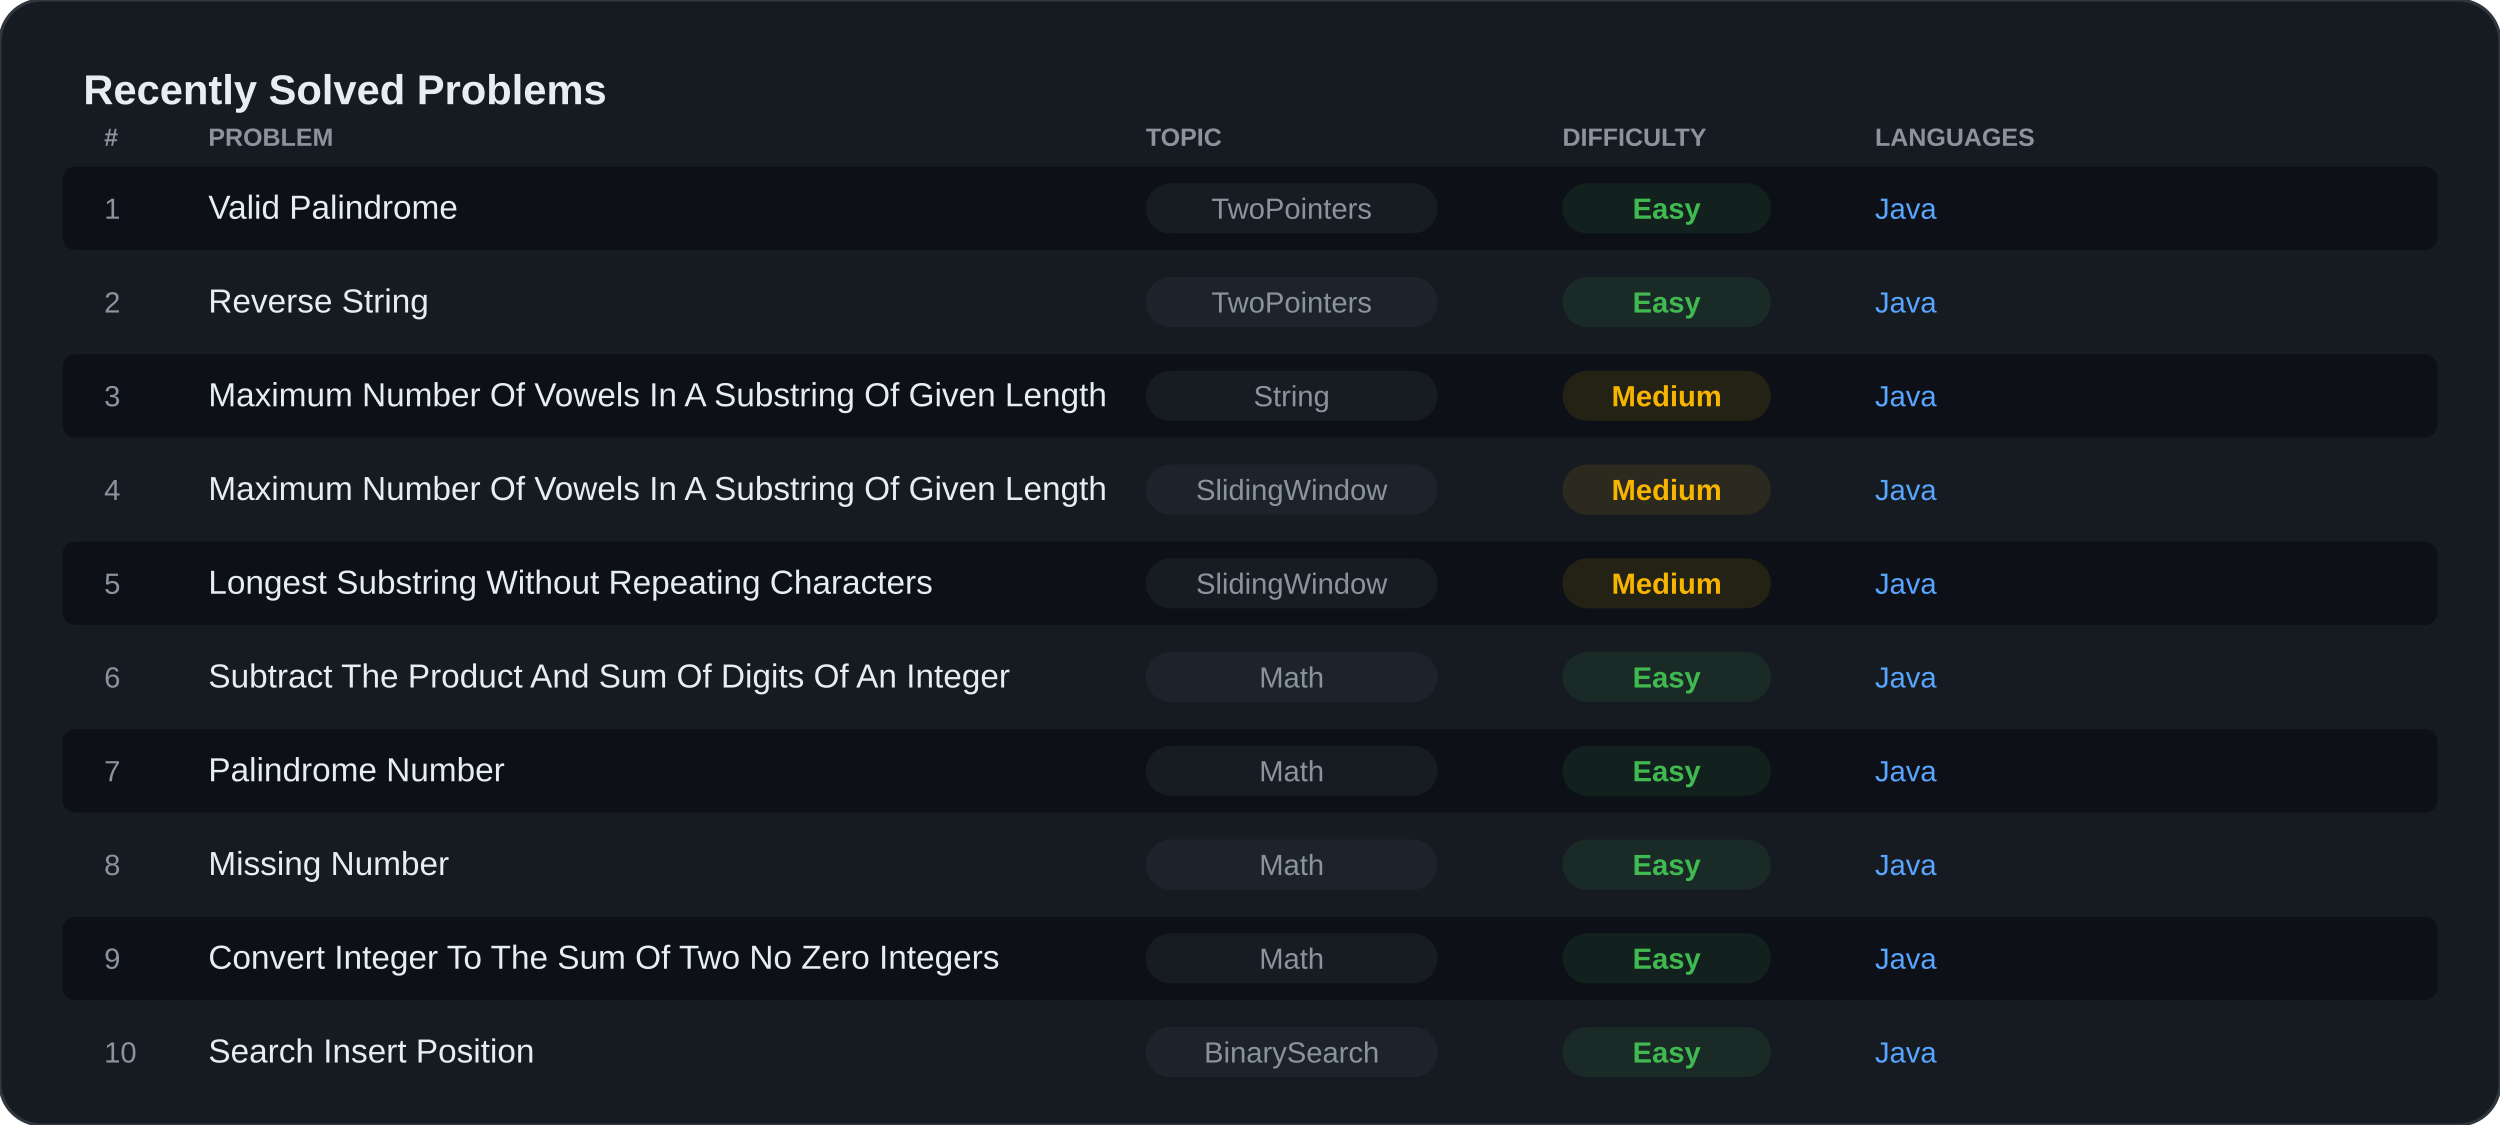
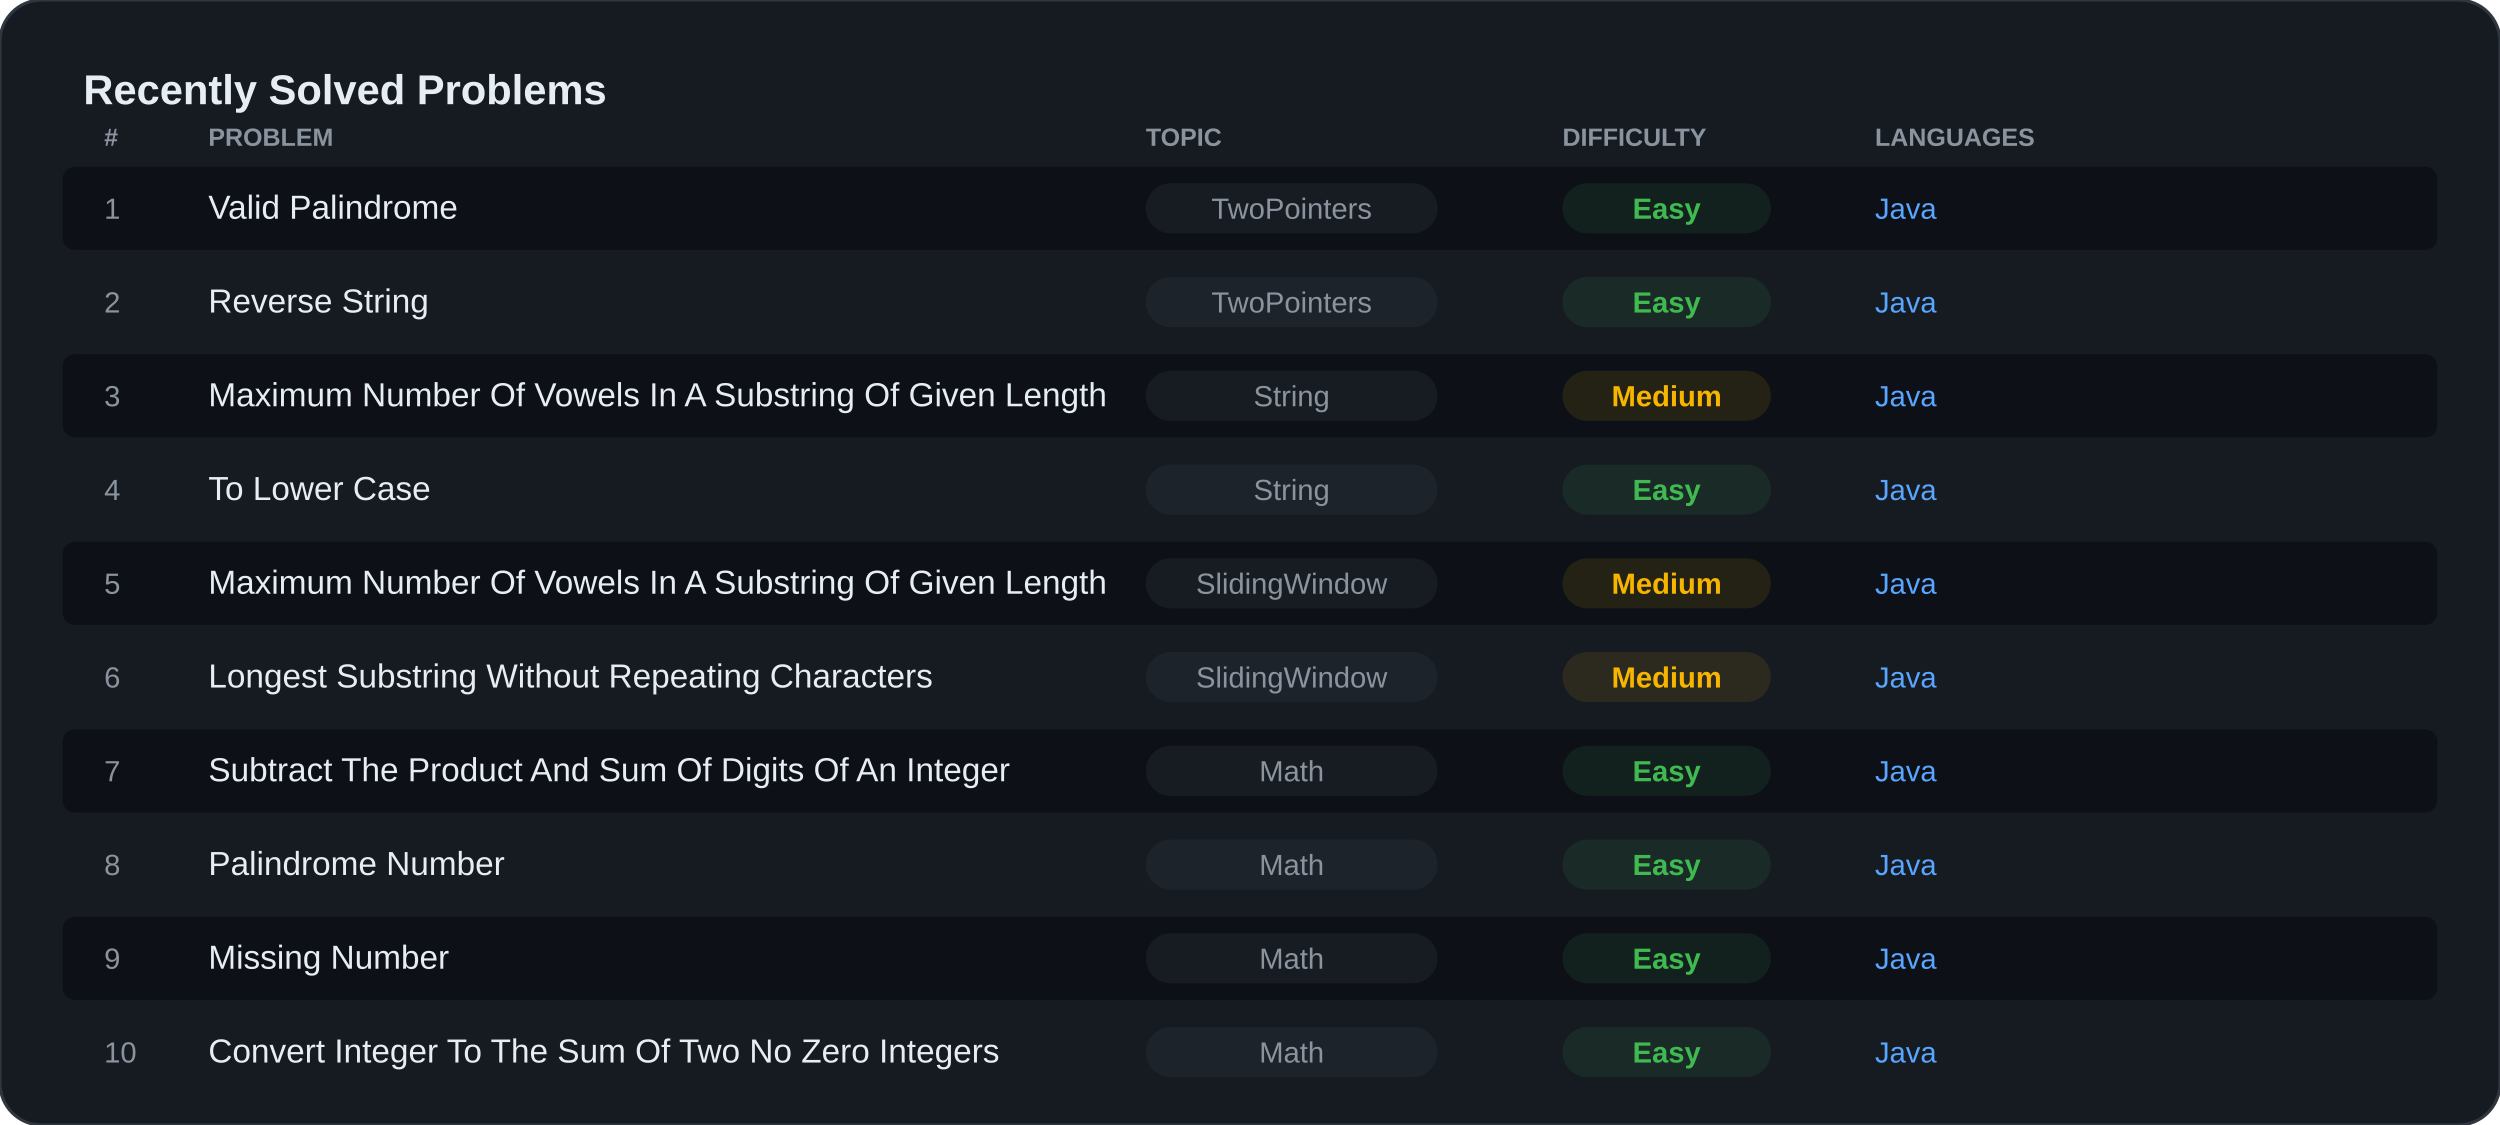
<svg xmlns="http://www.w3.org/2000/svg" width="100%" viewBox="0 0 1200 540" preserveAspectRatio="xMidYMid meet">
  <rect width="1200" height="540" rx="20" fill="#161B22" stroke="#30363D" stroke-width="1.5" />
  <text x="40" y="50" font-family="Segoe UI, Arial, sans-serif" font-size="20" font-weight="bold" fill="#E6EDF3">Recently Solved Problems</text>
  <text x="50" y="70" font-family="Segoe UI, Arial, sans-serif" font-size="12" fill="#8B949E" font-weight="bold">#</text>
  <text x="100" y="70" font-family="Segoe UI, Arial, sans-serif" font-size="12" fill="#8B949E" font-weight="bold">PROBLEM</text>
  <text x="550" y="70" font-family="Segoe UI, Arial, sans-serif" font-size="12" fill="#8B949E" font-weight="bold">TOPIC</text>
  <text x="750" y="70" font-family="Segoe UI, Arial, sans-serif" font-size="12" fill="#8B949E" font-weight="bold">DIFFICULTY</text>
  <text x="900" y="70" font-family="Segoe UI, Arial, sans-serif" font-size="12" fill="#8B949E" font-weight="bold">LANGUAGES</text>
  <rect x="30" y="80" width="1140" height="40" rx="6" fill="#0D1117" />
  <text x="50" y="105" font-family="Segoe UI, Arial, sans-serif" font-size="14" fill="#8B949E">1</text>
  <text x="100" y="105" font-family="Segoe UI, Arial, sans-serif" font-size="16" fill="#E6EDF3">Valid Palindrome</text>
  <rect x="550" y="88" width="140" height="24" rx="12" fill="#30363D" opacity="0.3" />
  <text x="620" y="105" font-family="Segoe UI, Arial, sans-serif" font-size="14" fill="#8B949E" text-anchor="middle">TwoPointers</text>
  <rect x="750" y="88" width="100" height="24" rx="12" fill="#3FB950" opacity="0.1" />
  <text x="800" y="105" font-family="Segoe UI, Arial, sans-serif" font-size="14" font-weight="bold" fill="#3FB950" text-anchor="middle">Easy</text>
  <text x="900" y="105" font-family="Segoe UI, Arial, sans-serif" font-size="14" fill="#58A6FF">Java</text>
  <rect x="30" y="125" width="1140" height="40" rx="6" fill="#161B22" />
  <text x="50" y="150" font-family="Segoe UI, Arial, sans-serif" font-size="14" fill="#8B949E">2</text>
  <text x="100" y="150" font-family="Segoe UI, Arial, sans-serif" font-size="16" fill="#E6EDF3">Reverse String</text>
  <rect x="550" y="133" width="140" height="24" rx="12" fill="#30363D" opacity="0.3" />
  <text x="620" y="150" font-family="Segoe UI, Arial, sans-serif" font-size="14" fill="#8B949E" text-anchor="middle">TwoPointers</text>
  <rect x="750" y="133" width="100" height="24" rx="12" fill="#3FB950" opacity="0.1" />
  <text x="800" y="150" font-family="Segoe UI, Arial, sans-serif" font-size="14" font-weight="bold" fill="#3FB950" text-anchor="middle">Easy</text>
  <text x="900" y="150" font-family="Segoe UI, Arial, sans-serif" font-size="14" fill="#58A6FF">Java</text>
  <rect x="30" y="170" width="1140" height="40" rx="6" fill="#0D1117" />
  <text x="50" y="195" font-family="Segoe UI, Arial, sans-serif" font-size="14" fill="#8B949E">3</text>
  <text x="100" y="195" font-family="Segoe UI, Arial, sans-serif" font-size="16" fill="#E6EDF3">Maximum Number Of Vowels In A Substring Of Given Length</text>
  <rect x="550" y="178" width="140" height="24" rx="12" fill="#30363D" opacity="0.3" />
  <text x="620" y="195" font-family="Segoe UI, Arial, sans-serif" font-size="14" fill="#8B949E" text-anchor="middle">String</text>
  <rect x="750" y="178" width="100" height="24" rx="12" fill="#F7B500" opacity="0.1" />
  <text x="800" y="195" font-family="Segoe UI, Arial, sans-serif" font-size="14" font-weight="bold" fill="#F7B500" text-anchor="middle">Medium</text>
  <text x="900" y="195" font-family="Segoe UI, Arial, sans-serif" font-size="14" fill="#58A6FF">Java</text>
  <rect x="30" y="215" width="1140" height="40" rx="6" fill="#161B22" />
  <text x="50" y="240" font-family="Segoe UI, Arial, sans-serif" font-size="14" fill="#8B949E">4</text>
-   <text x="100" y="240" font-family="Segoe UI, Arial, sans-serif" font-size="16" fill="#E6EDF3">Maximum Number Of Vowels In A Substring Of Given Length</text>
+   <text x="100" y="240" font-family="Segoe UI, Arial, sans-serif" font-size="16" fill="#E6EDF3">To Lower Case</text>
  <rect x="550" y="223" width="140" height="24" rx="12" fill="#30363D" opacity="0.3" />
-   <text x="620" y="240" font-family="Segoe UI, Arial, sans-serif" font-size="14" fill="#8B949E" text-anchor="middle">SlidingWindow</text>
-   <rect x="750" y="223" width="100" height="24" rx="12" fill="#F7B500" opacity="0.1" />
-   <text x="800" y="240" font-family="Segoe UI, Arial, sans-serif" font-size="14" font-weight="bold" fill="#F7B500" text-anchor="middle">Medium</text>
+   <text x="620" y="240" font-family="Segoe UI, Arial, sans-serif" font-size="14" fill="#8B949E" text-anchor="middle">String</text>
+   <rect x="750" y="223" width="100" height="24" rx="12" fill="#3FB950" opacity="0.1" />
+   <text x="800" y="240" font-family="Segoe UI, Arial, sans-serif" font-size="14" font-weight="bold" fill="#3FB950" text-anchor="middle">Easy</text>
  <text x="900" y="240" font-family="Segoe UI, Arial, sans-serif" font-size="14" fill="#58A6FF">Java</text>
  <rect x="30" y="260" width="1140" height="40" rx="6" fill="#0D1117" />
  <text x="50" y="285" font-family="Segoe UI, Arial, sans-serif" font-size="14" fill="#8B949E">5</text>
-   <text x="100" y="285" font-family="Segoe UI, Arial, sans-serif" font-size="16" fill="#E6EDF3">Longest Substring Without Repeating Characters</text>
+   <text x="100" y="285" font-family="Segoe UI, Arial, sans-serif" font-size="16" fill="#E6EDF3">Maximum Number Of Vowels In A Substring Of Given Length</text>
  <rect x="550" y="268" width="140" height="24" rx="12" fill="#30363D" opacity="0.3" />
  <text x="620" y="285" font-family="Segoe UI, Arial, sans-serif" font-size="14" fill="#8B949E" text-anchor="middle">SlidingWindow</text>
  <rect x="750" y="268" width="100" height="24" rx="12" fill="#F7B500" opacity="0.1" />
  <text x="800" y="285" font-family="Segoe UI, Arial, sans-serif" font-size="14" font-weight="bold" fill="#F7B500" text-anchor="middle">Medium</text>
  <text x="900" y="285" font-family="Segoe UI, Arial, sans-serif" font-size="14" fill="#58A6FF">Java</text>
  <rect x="30" y="305" width="1140" height="40" rx="6" fill="#161B22" />
  <text x="50" y="330" font-family="Segoe UI, Arial, sans-serif" font-size="14" fill="#8B949E">6</text>
-   <text x="100" y="330" font-family="Segoe UI, Arial, sans-serif" font-size="16" fill="#E6EDF3">Subtract The Product And Sum Of Digits Of An Integer</text>
+   <text x="100" y="330" font-family="Segoe UI, Arial, sans-serif" font-size="16" fill="#E6EDF3">Longest Substring Without Repeating Characters</text>
  <rect x="550" y="313" width="140" height="24" rx="12" fill="#30363D" opacity="0.3" />
-   <text x="620" y="330" font-family="Segoe UI, Arial, sans-serif" font-size="14" fill="#8B949E" text-anchor="middle">Math</text>
-   <rect x="750" y="313" width="100" height="24" rx="12" fill="#3FB950" opacity="0.1" />
-   <text x="800" y="330" font-family="Segoe UI, Arial, sans-serif" font-size="14" font-weight="bold" fill="#3FB950" text-anchor="middle">Easy</text>
+   <text x="620" y="330" font-family="Segoe UI, Arial, sans-serif" font-size="14" fill="#8B949E" text-anchor="middle">SlidingWindow</text>
+   <rect x="750" y="313" width="100" height="24" rx="12" fill="#F7B500" opacity="0.1" />
+   <text x="800" y="330" font-family="Segoe UI, Arial, sans-serif" font-size="14" font-weight="bold" fill="#F7B500" text-anchor="middle">Medium</text>
  <text x="900" y="330" font-family="Segoe UI, Arial, sans-serif" font-size="14" fill="#58A6FF">Java</text>
  <rect x="30" y="350" width="1140" height="40" rx="6" fill="#0D1117" />
  <text x="50" y="375" font-family="Segoe UI, Arial, sans-serif" font-size="14" fill="#8B949E">7</text>
-   <text x="100" y="375" font-family="Segoe UI, Arial, sans-serif" font-size="16" fill="#E6EDF3">Palindrome Number</text>
+   <text x="100" y="375" font-family="Segoe UI, Arial, sans-serif" font-size="16" fill="#E6EDF3">Subtract The Product And Sum Of Digits Of An Integer</text>
  <rect x="550" y="358" width="140" height="24" rx="12" fill="#30363D" opacity="0.3" />
  <text x="620" y="375" font-family="Segoe UI, Arial, sans-serif" font-size="14" fill="#8B949E" text-anchor="middle">Math</text>
  <rect x="750" y="358" width="100" height="24" rx="12" fill="#3FB950" opacity="0.1" />
  <text x="800" y="375" font-family="Segoe UI, Arial, sans-serif" font-size="14" font-weight="bold" fill="#3FB950" text-anchor="middle">Easy</text>
  <text x="900" y="375" font-family="Segoe UI, Arial, sans-serif" font-size="14" fill="#58A6FF">Java</text>
  <rect x="30" y="395" width="1140" height="40" rx="6" fill="#161B22" />
  <text x="50" y="420" font-family="Segoe UI, Arial, sans-serif" font-size="14" fill="#8B949E">8</text>
-   <text x="100" y="420" font-family="Segoe UI, Arial, sans-serif" font-size="16" fill="#E6EDF3">Missing Number</text>
+   <text x="100" y="420" font-family="Segoe UI, Arial, sans-serif" font-size="16" fill="#E6EDF3">Palindrome Number</text>
  <rect x="550" y="403" width="140" height="24" rx="12" fill="#30363D" opacity="0.3" />
  <text x="620" y="420" font-family="Segoe UI, Arial, sans-serif" font-size="14" fill="#8B949E" text-anchor="middle">Math</text>
  <rect x="750" y="403" width="100" height="24" rx="12" fill="#3FB950" opacity="0.1" />
  <text x="800" y="420" font-family="Segoe UI, Arial, sans-serif" font-size="14" font-weight="bold" fill="#3FB950" text-anchor="middle">Easy</text>
  <text x="900" y="420" font-family="Segoe UI, Arial, sans-serif" font-size="14" fill="#58A6FF">Java</text>
  <rect x="30" y="440" width="1140" height="40" rx="6" fill="#0D1117" />
  <text x="50" y="465" font-family="Segoe UI, Arial, sans-serif" font-size="14" fill="#8B949E">9</text>
-   <text x="100" y="465" font-family="Segoe UI, Arial, sans-serif" font-size="16" fill="#E6EDF3">Convert Integer To The Sum Of Two No Zero Integers</text>
+   <text x="100" y="465" font-family="Segoe UI, Arial, sans-serif" font-size="16" fill="#E6EDF3">Missing Number</text>
  <rect x="550" y="448" width="140" height="24" rx="12" fill="#30363D" opacity="0.3" />
  <text x="620" y="465" font-family="Segoe UI, Arial, sans-serif" font-size="14" fill="#8B949E" text-anchor="middle">Math</text>
  <rect x="750" y="448" width="100" height="24" rx="12" fill="#3FB950" opacity="0.1" />
  <text x="800" y="465" font-family="Segoe UI, Arial, sans-serif" font-size="14" font-weight="bold" fill="#3FB950" text-anchor="middle">Easy</text>
  <text x="900" y="465" font-family="Segoe UI, Arial, sans-serif" font-size="14" fill="#58A6FF">Java</text>
  <rect x="30" y="485" width="1140" height="40" rx="6" fill="#161B22" />
  <text x="50" y="510" font-family="Segoe UI, Arial, sans-serif" font-size="14" fill="#8B949E">10</text>
-   <text x="100" y="510" font-family="Segoe UI, Arial, sans-serif" font-size="16" fill="#E6EDF3">Search Insert Position</text>
+   <text x="100" y="510" font-family="Segoe UI, Arial, sans-serif" font-size="16" fill="#E6EDF3">Convert Integer To The Sum Of Two No Zero Integers</text>
  <rect x="550" y="493" width="140" height="24" rx="12" fill="#30363D" opacity="0.3" />
-   <text x="620" y="510" font-family="Segoe UI, Arial, sans-serif" font-size="14" fill="#8B949E" text-anchor="middle">BinarySearch</text>
+   <text x="620" y="510" font-family="Segoe UI, Arial, sans-serif" font-size="14" fill="#8B949E" text-anchor="middle">Math</text>
  <rect x="750" y="493" width="100" height="24" rx="12" fill="#3FB950" opacity="0.1" />
  <text x="800" y="510" font-family="Segoe UI, Arial, sans-serif" font-size="14" font-weight="bold" fill="#3FB950" text-anchor="middle">Easy</text>
  <text x="900" y="510" font-family="Segoe UI, Arial, sans-serif" font-size="14" fill="#58A6FF">Java</text>
</svg>
